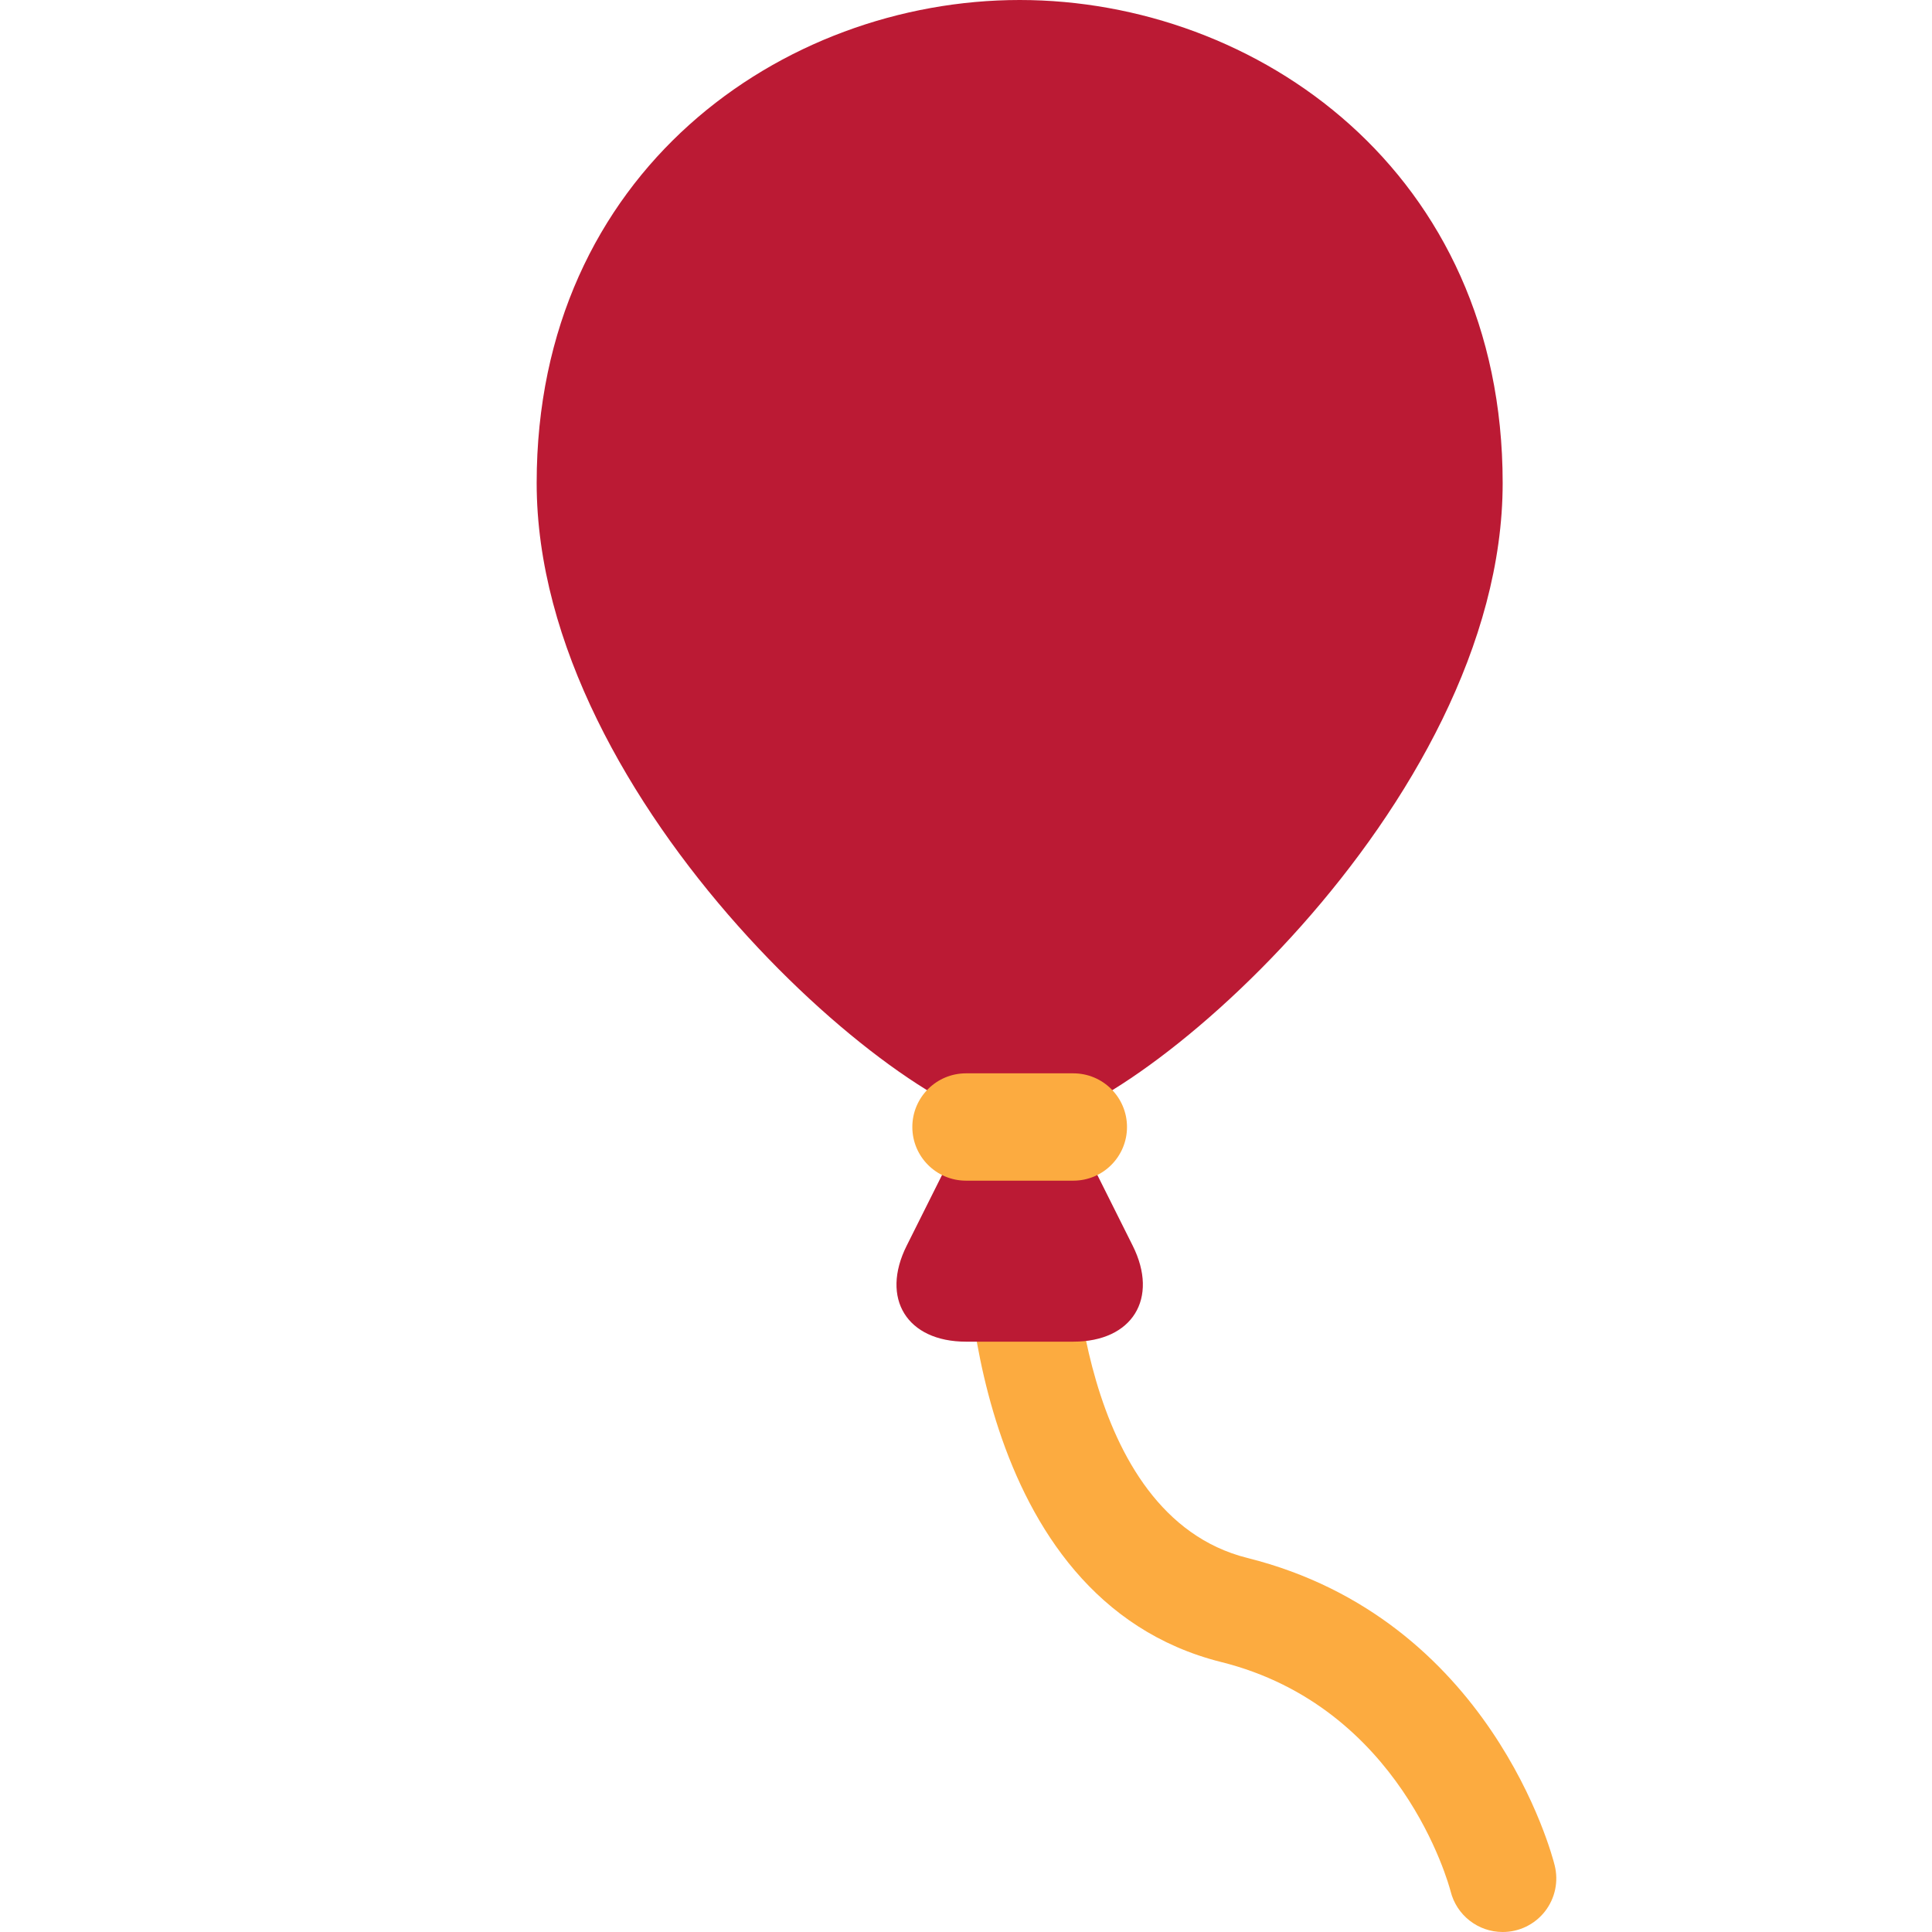
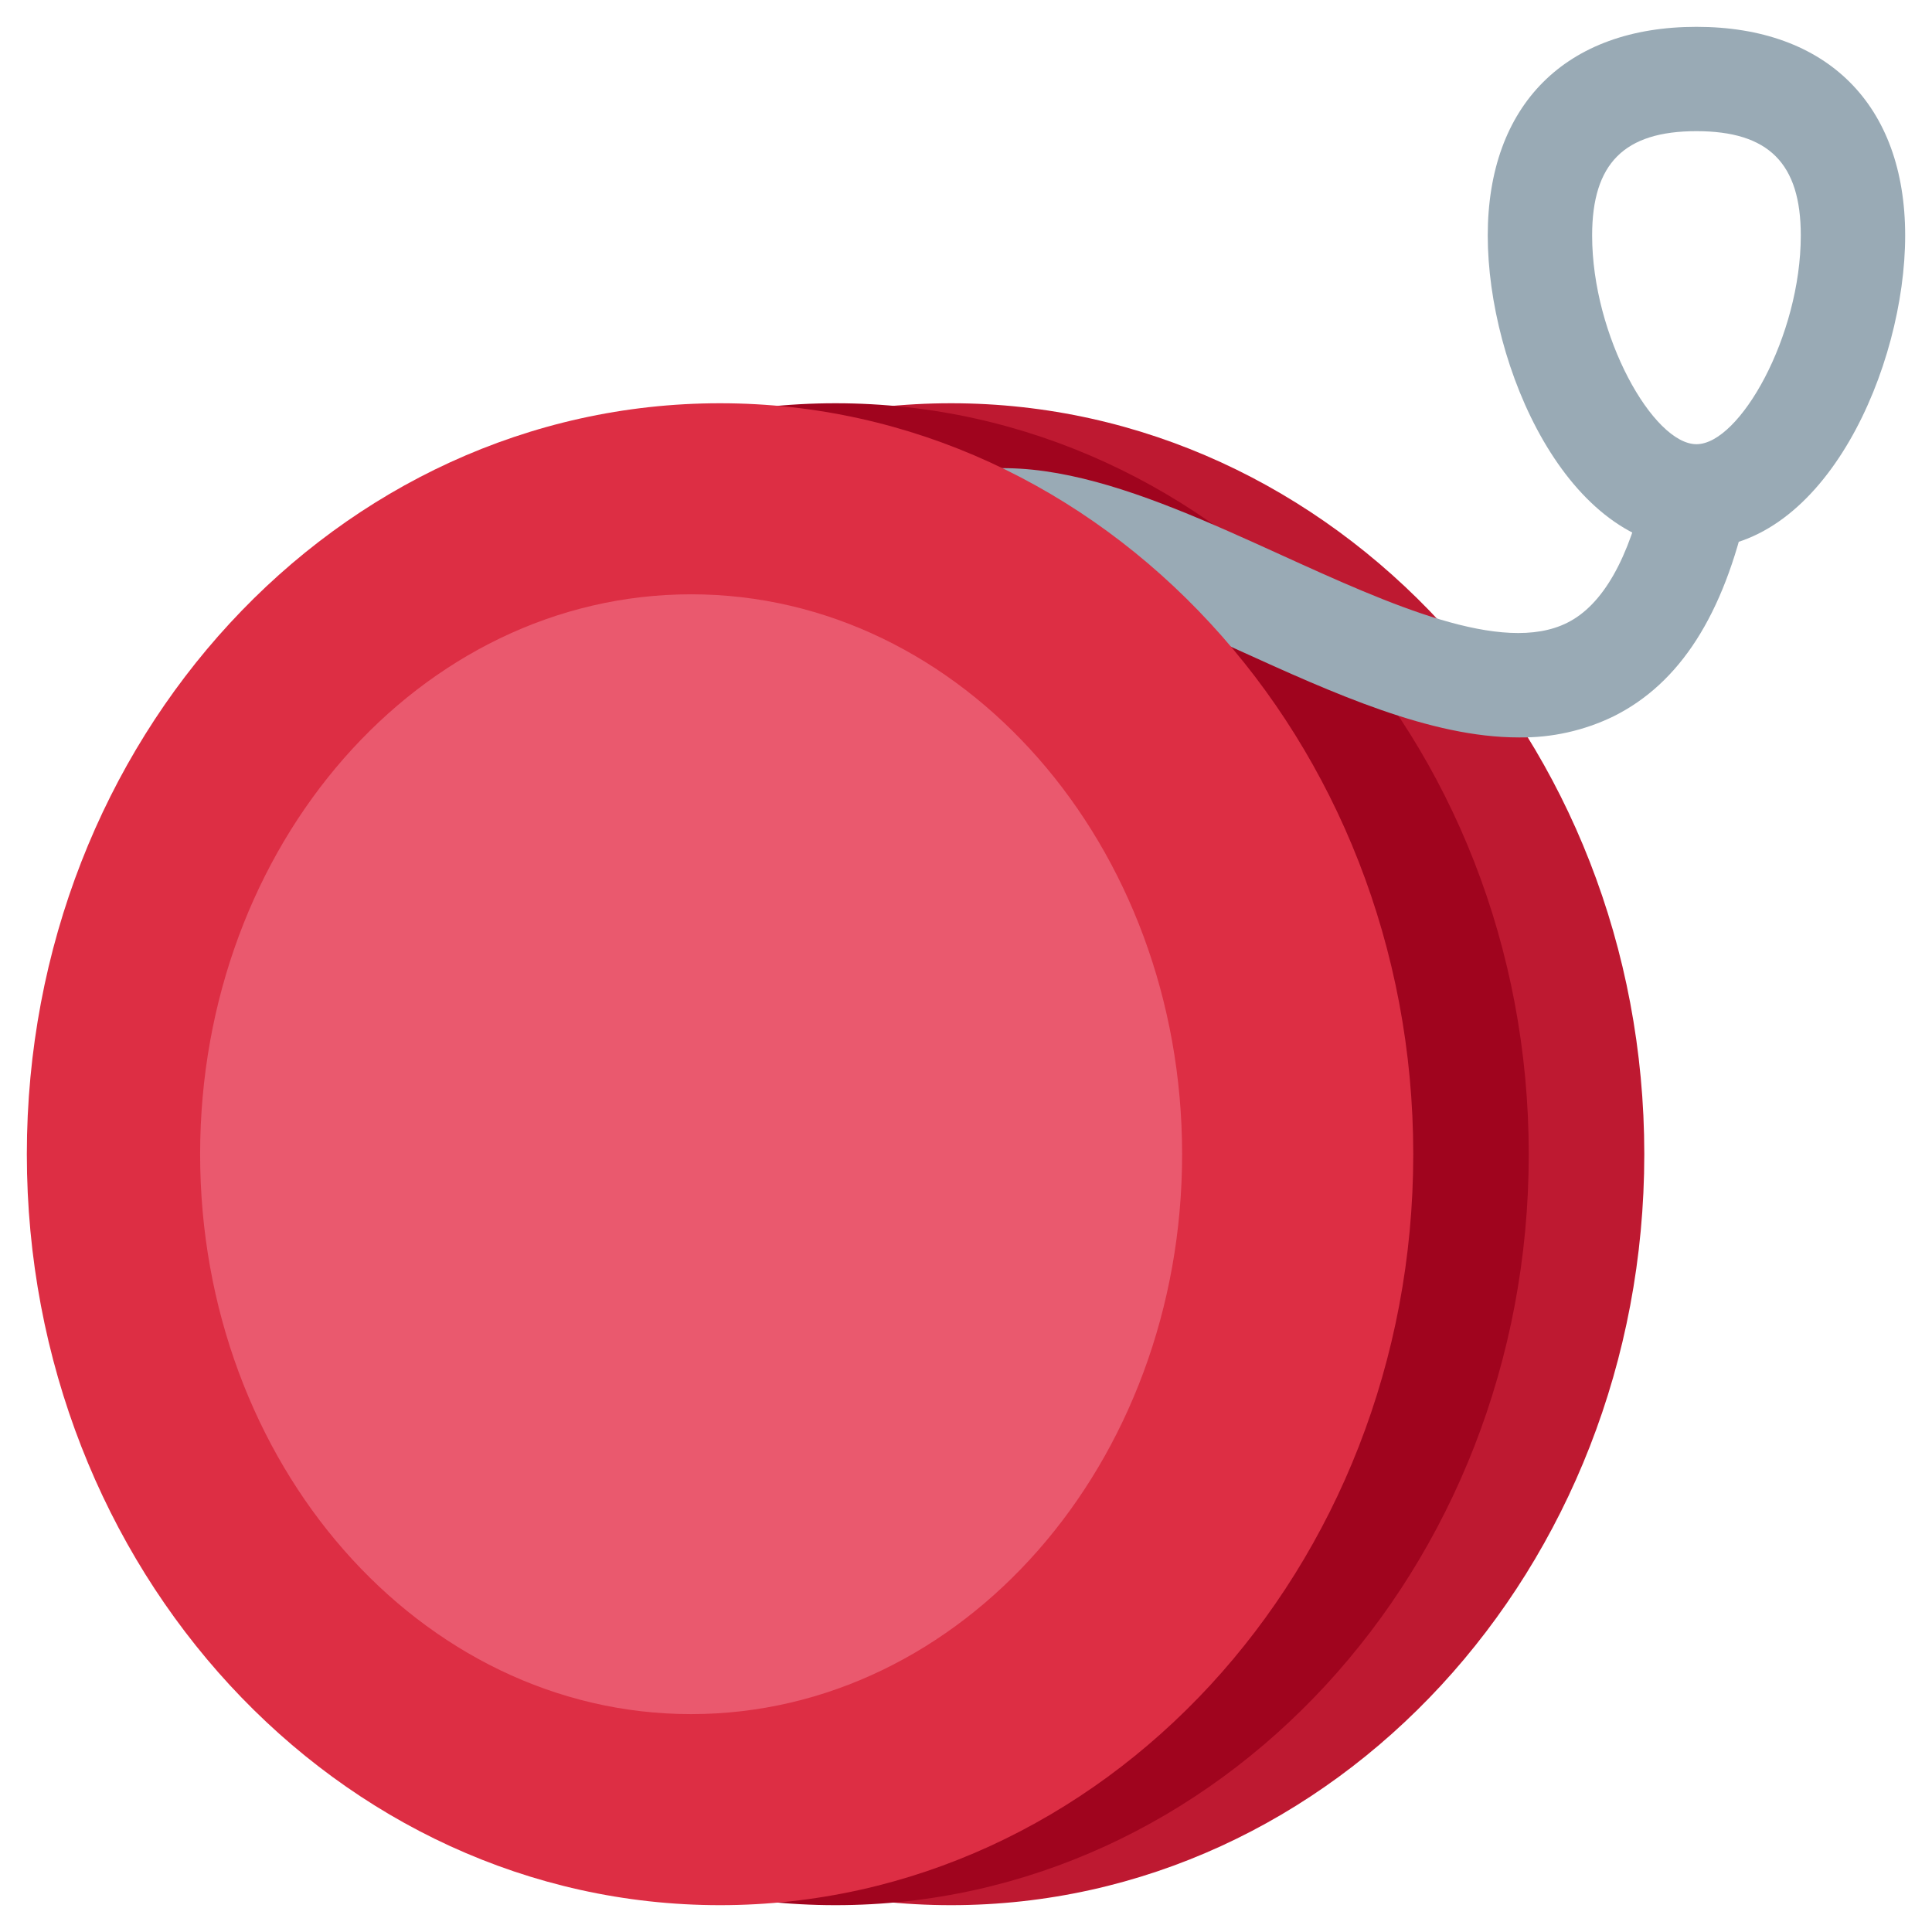
<svg xmlns="http://www.w3.org/2000/svg" viewBox="0 0 36 36">
-   <path fill="#FCAB40" d="M27.999 36a1 1 0 0 1-.969-.758c-.036-.136-.926-3.436-4.273-4.272C18.054 29.794 18 23.277 18 23a1 1 0 0 1 .998-.999c.554.034 1 .445 1.002.997 0 .053.054 5.234 3.242 6.032 4.53 1.132 5.682 5.54 5.727 5.728a.998.998 0 0 1-.97 1.242z" />
-   <path fill="#BB1A34" d="M18 25c-1.1 0-1.598-.805-1.105-1.789l1.211-2.422c.492-.984 1.297-.984 1.789 0l1.211 2.422C21.598 24.195 21.1 25 20 25h-2z" />
-   <path fill="#BB1A34" d="M28 9c0 6-7 12-9 12s-9-6-9-12c0-5.799 4.582-9 9-9s9 3.201 9 9z" />
-   <path fill="#FCAB40" d="M20 22h-2a1 1 0 1 1 0-2h2a1 1 0 1 1 0 2z" />
+   <ellipse cx="17.722" cy="21.507" fill="#BE1931" rx="12.917" ry="13.993" />
+   <ellipse cx="15.569" cy="21.507" fill="#A0041E" rx="12.917" ry="13.993" />
+   <path fill="#99AAB5" d="M28.298 13.741c-1.643 0-3.457-.825-5.227-1.629-2.124-.966-4.322-1.966-5.46-1.113l-1.167-1.555c2.06-1.544 4.79-.303 7.431.898 2.023.92 4.117 1.868 5.327 1.263.664-.331 1.155-1.195 1.459-2.566l1.899.422c-.444 2-1.259 3.27-2.49 3.885a3.914 3.914 0 0 1-1.772.395z" />
+   <ellipse cx="13.417" cy="21.507" fill="#DD2E44" rx="12.917" ry="13.993" />
+   <ellipse cx="12.878" cy="21.507" fill="#EA596E" rx="9.149" ry="10.433" />
+   <path fill="#99AAB5" d="M31.611 10.222c-2.41 0-3.889-3.398-3.889-5.833S29.176.5 31.611.5 35.5 1.954 35.5 4.389c0 2.436-1.479 5.833-3.889 5.833zm0-7.778c-1.344 0-1.944.6-1.944 1.944 0 1.878 1.141 3.889 1.944 3.889s1.944-2.011 1.944-3.889c.001-1.344-.599-1.944-1.944-1.944z" />
</svg>
